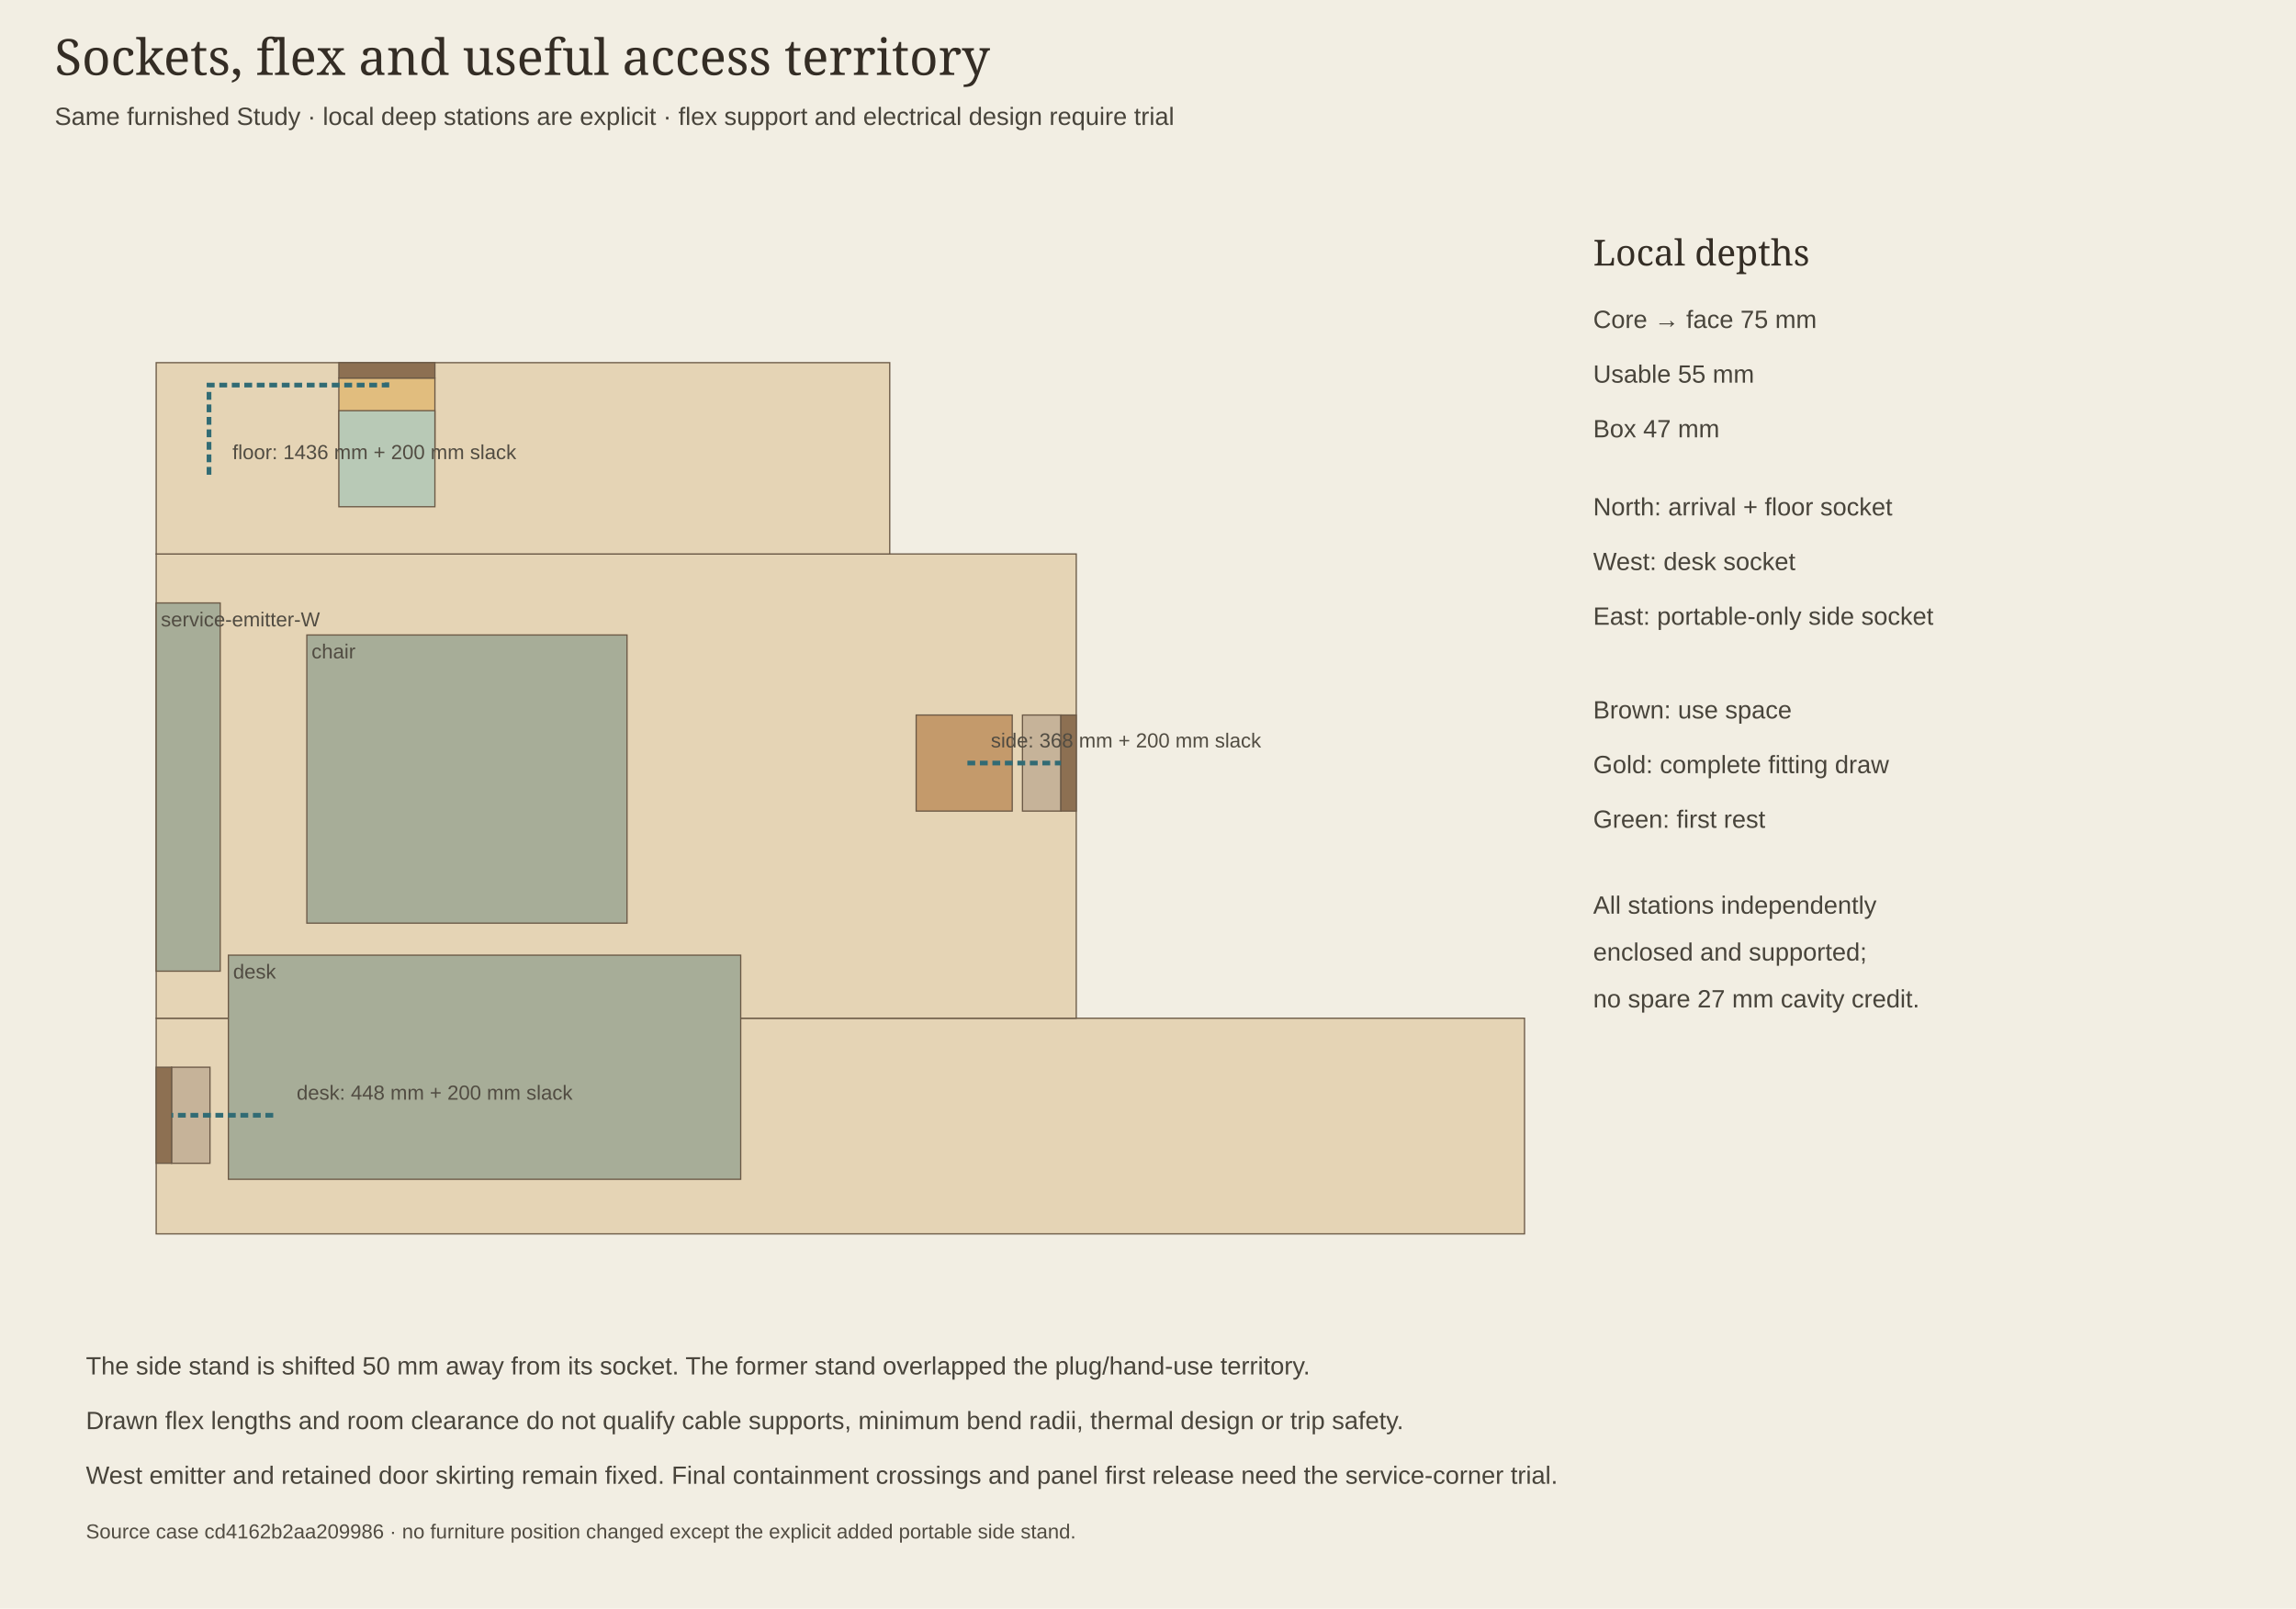
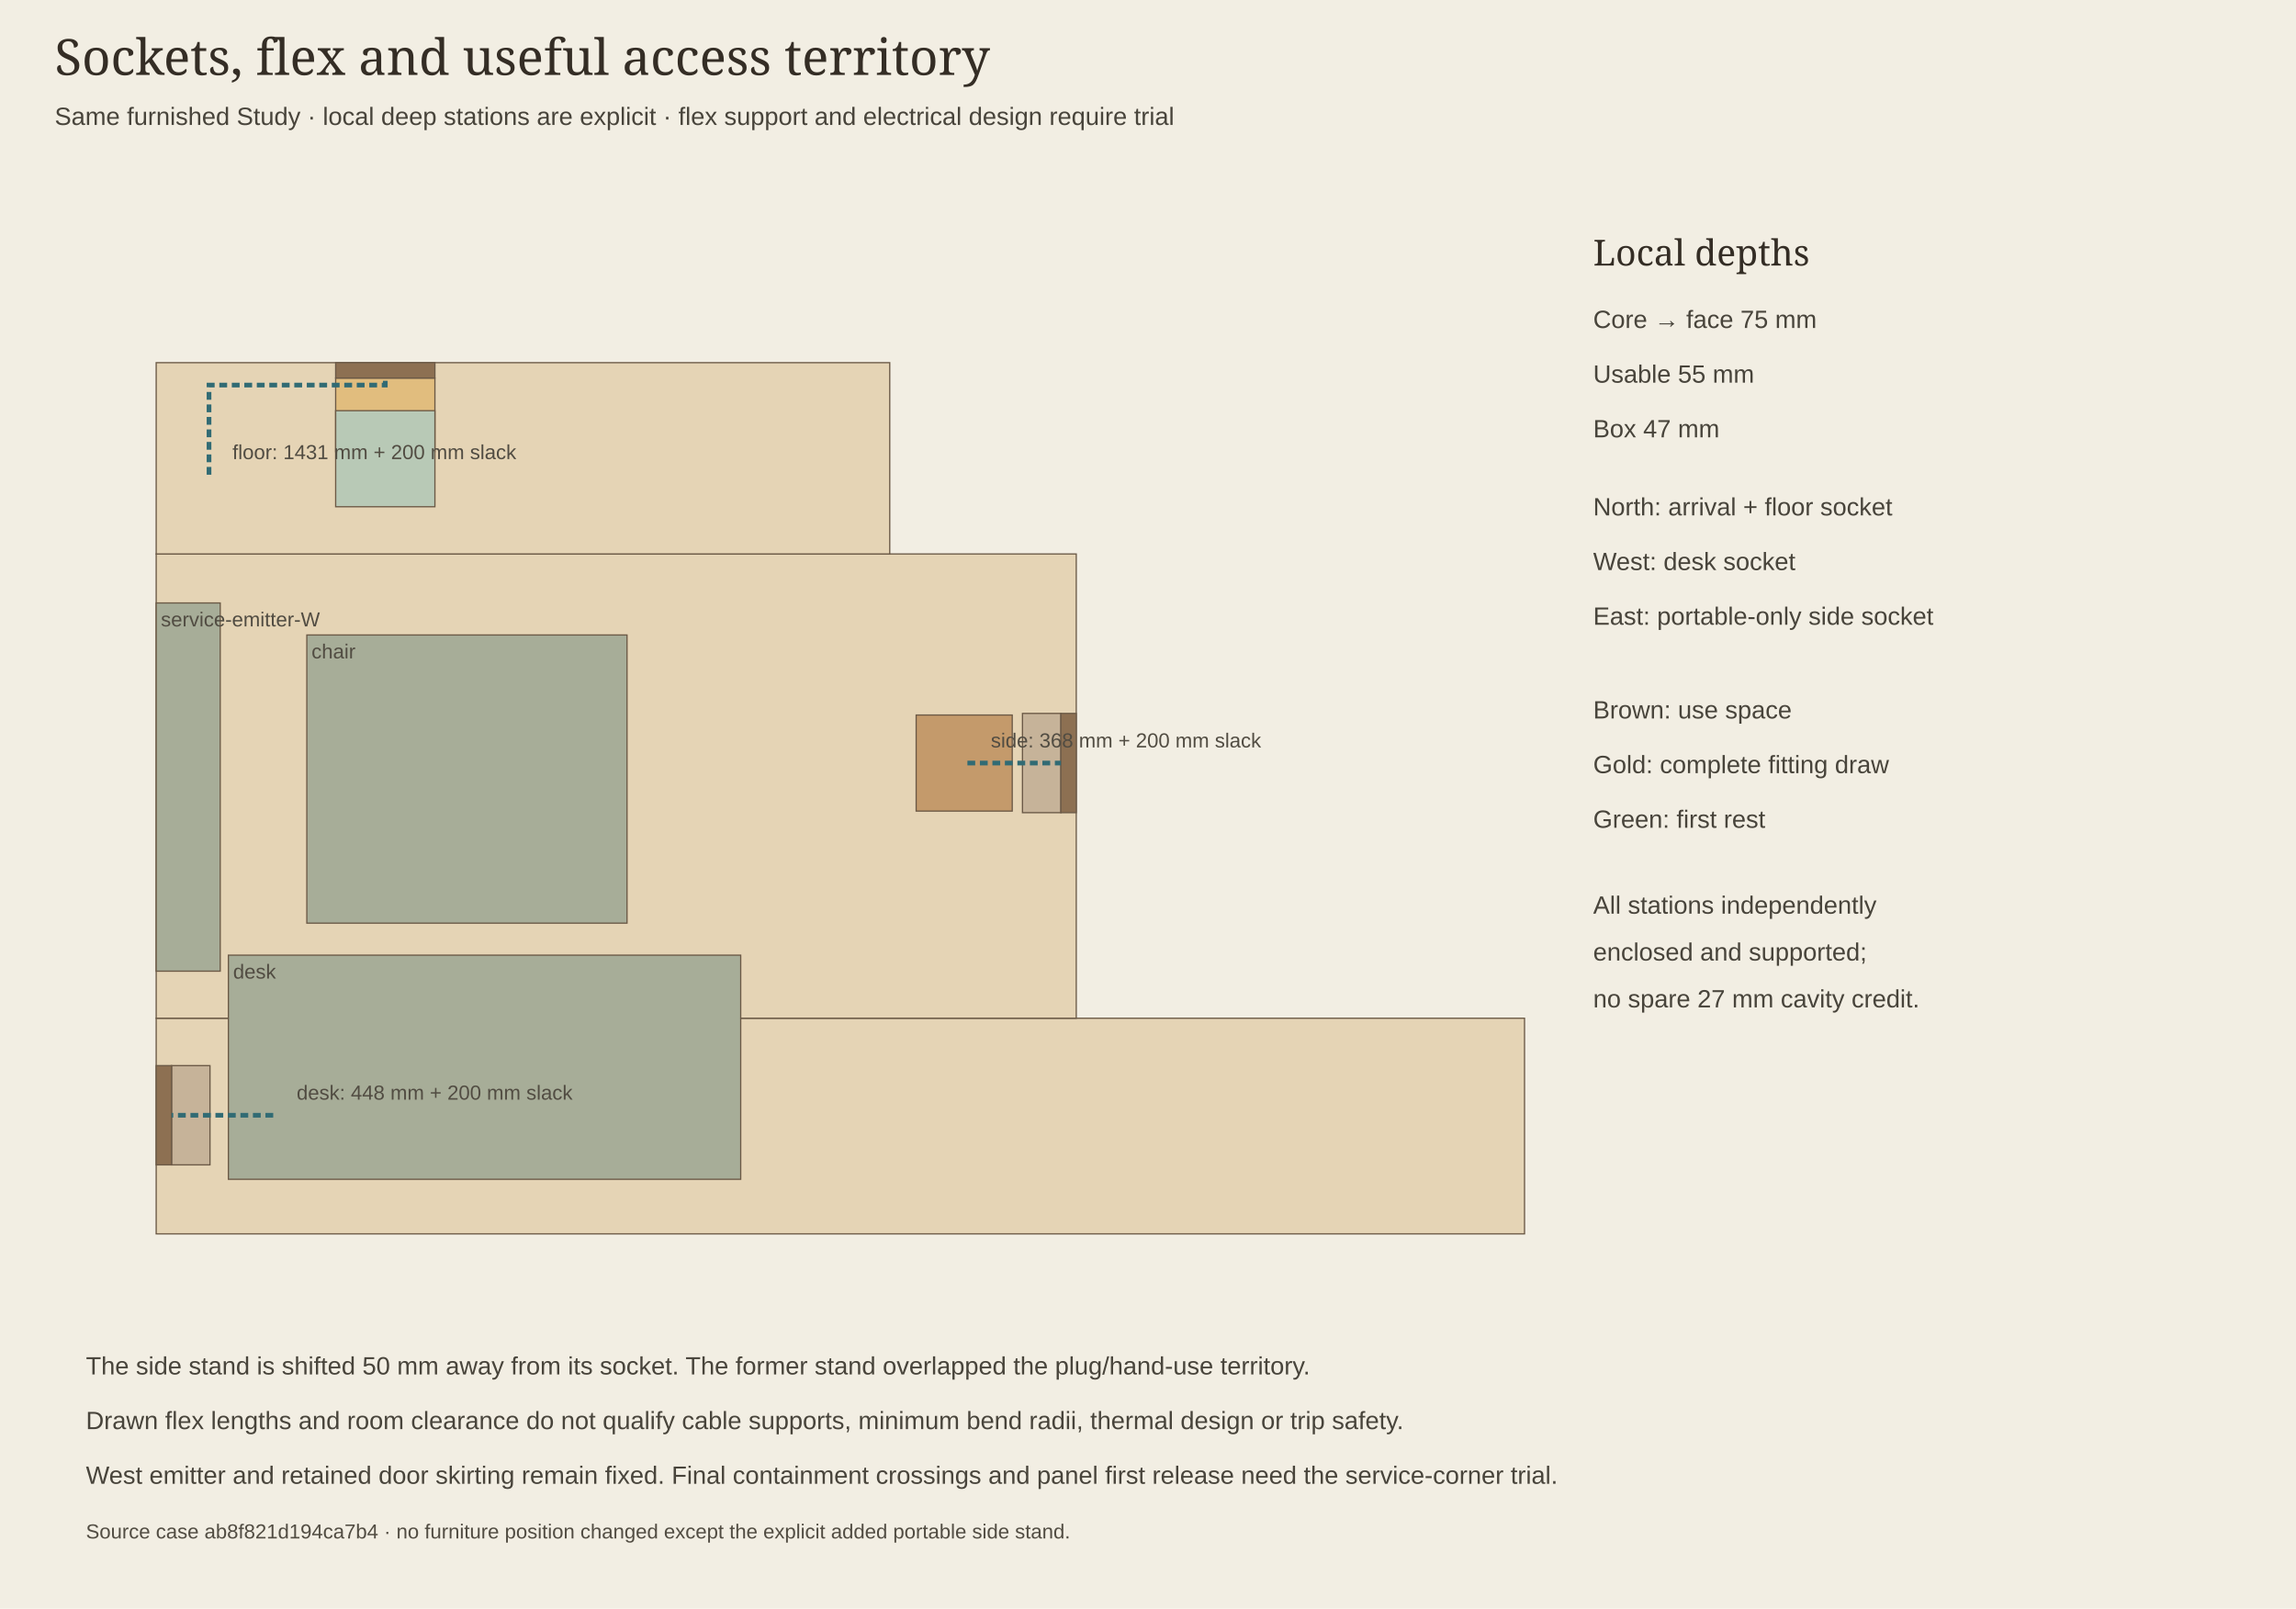
<svg xmlns="http://www.w3.org/2000/svg" width="1470" height="1030" viewBox="0 0 1470 1030" role="img" aria-labelledby="title desc">
  <style>.title{font:32px Georgia;fill:#342d25}.heading{font:23px Georgia;fill:#342d25}.note{font:16px Arial;fill:#48443b}.small{font:13px Arial;fill:#514c42}.dimension{font:15px monospace;fill:#285f69}</style>
  <rect width="1470" height="1030" fill="#f2eee3" />
  <text x="35" y="48" class="title">Sockets, flex and useful access territory</text>
  <text x="35" y="80" class="note">Same furnished Study · local deep stations are explicit · flex support and electrical design require trial</text>
  <polygon points="100,790 976.07,790 976.07,651.93 100,651.93" fill="#e5d4b5" stroke="#6b5946" stroke-width=".8" />
  <polygon points="100,651.93 689.07,651.93 689.07,354.68 100,354.68" fill="#e5d4b5" stroke="#6b5946" stroke-width=".8" />
  <polygon points="100,354.68 569.65,354.68 569.65,232.2 100,232.2" fill="#e5d4b5" stroke="#6b5946" stroke-width=".8" />
  <polygon points="146.23,755.05 474.23,755.05 474.23,611.55 146.23,611.55" fill="#a7ad98" stroke="#6b5946" stroke-width=".8" />
  <text x="149.23" y="626.55" class="small">desk</text>
  <polygon points="196.45,591.05 401.45,591.05 401.45,406.55 196.45,406.55" fill="#a7ad98" stroke="#6b5946" stroke-width=".8" />
  <text x="199.45" y="421.55" class="small">chair</text>
  <polygon points="100,621.8 141,621.8 141,386.05 100,386.05" fill="#a7ad98" stroke="#6b5946" stroke-width=".8" />
  <text x="103" y="401.05" class="small">service-emitter-W</text>
-   <polygon points="216.95,289.19 278.45,289.19 278.45,242.04 216.95,242.04" fill="#e1bd7e" stroke="#6b5946" stroke-width=".8" />
-   <polygon points="216.95,324.45 278.45,324.45 278.45,262.95 216.95,262.95" fill="#b8c9b6" stroke="#6b5946" stroke-width=".8" />
-   <polygon points="216.95,242.04 278.45,242.04 278.45,232.2 216.95,232.2" fill="#8d7052" stroke="#6b5946" stroke-width=".8" />
+   <polygon points="214.9,289.19 278.45,289.19 278.45,242.04 214.9,242.04" fill="#e1bd7e" stroke="#6b5946" stroke-width=".8" />
+   <polygon points="214.9,324.45 278.45,324.45 278.45,262.95 214.9,262.95" fill="#b8c9b6" stroke="#6b5946" stroke-width=".8" />
+   <polygon points="214.9,242.04 278.45,242.04 278.45,232.2 214.9,232.2" fill="#8d7052" stroke="#6b5946" stroke-width=".8" />
  <polygon points="586.57,519.3 648.07,519.3 648.07,457.8 586.57,457.8" fill="#c49a6b" stroke="#6b5946" stroke-width=".8" />
-   <polygon points="109.84,744.8 134.44,744.8 134.44,683.3 109.84,683.3" fill="#c6b399" stroke="#6b5946" stroke-width=".8" />
-   <polygon points="100,744.8 109.84,744.8 109.84,683.3 100,683.3" fill="#8d7052" stroke="#6b5946" stroke-width=".8" />
-   <polygon points="654.63,519.3 679.23,519.3 679.23,457.8 654.63,457.8" fill="#c6b399" stroke="#6b5946" stroke-width=".8" />
-   <polygon points="679.23,519.3 689.07,519.3 689.07,457.8 679.23,457.8" fill="#8d7052" stroke="#6b5946" stroke-width=".8" />
+   <polygon points="109.84,745.82 134.44,745.82 134.44,682.27 109.84,682.27" fill="#c6b399" stroke="#6b5946" stroke-width=".8" />
+   <polygon points="100,745.82 109.84,745.82 109.84,682.27 100,682.27" fill="#8d7052" stroke="#6b5946" stroke-width=".8" />
+   <polygon points="654.63,520.32 679.23,520.32 679.23,456.77 654.63,456.77" fill="#c6b399" stroke="#6b5946" stroke-width=".8" />
+   <polygon points="679.23,520.32 689.07,520.32 689.07,456.77 679.23,456.77" fill="#8d7052" stroke="#6b5946" stroke-width=".8" />
  <polyline points="174.93,714.05 174.93,714.05 140.08,714.05 109.84,714.05" fill="none" stroke="#316b74" stroke-width="3" stroke-dasharray="5,3" />
  <text x="189.93" y="704.05" class="small">desk: 448 mm + 200 mm slack</text>
-   <polyline points="133.82,303.95 133.82,246.55 247.7,246.55 247.7,242.04" fill="none" stroke="#316b74" stroke-width="3" stroke-dasharray="5,3" />
-   <text x="148.82" y="293.95" class="small">floor: 1436 mm + 200 mm slack</text>
+   <polyline points="133.82,303.95 133.82,246.55 246.68,246.55 246.68,242.04" fill="none" stroke="#316b74" stroke-width="3" stroke-dasharray="5,3" />
+   <text x="148.82" y="293.95" class="small">floor: 1431 mm + 200 mm slack</text>
  <polyline points="619.37,488.55 641.92,488.55 679.23,488.55" fill="none" stroke="#316b74" stroke-width="3" stroke-dasharray="5,3" />
  <text x="634.37" y="478.55" class="small">side: 368 mm + 200 mm slack</text>
  <text x="1020" y="170" class="heading">Local depths</text>
  <text x="1020" y="210" class="note">Core → face 75 mm</text>
  <text x="1020" y="245" class="note">Usable 55 mm</text>
  <text x="1020" y="280" class="note">Box 47 mm</text>
  <text x="1020" y="330" class="note">North: arrival + floor socket</text>
  <text x="1020" y="365" class="note">West: desk socket</text>
  <text x="1020" y="400" class="note">East: portable-only side socket</text>
  <text x="1020" y="460" class="note">Brown: use space</text>
  <text x="1020" y="495" class="note">Gold: complete fitting draw</text>
  <text x="1020" y="530" class="note">Green: first rest</text>
  <text x="1020" y="585" class="note">All stations independently</text>
  <text x="1020" y="615" class="note">enclosed and supported;</text>
  <text x="1020" y="645" class="note">no spare 27 mm cavity credit.</text>
  <text x="55" y="880" class="note">The side stand is shifted 50 mm away from its socket. The former stand overlapped the plug/hand-use territory.</text>
  <text x="55" y="915" class="note">Drawn flex lengths and room clearance do not qualify cable supports, minimum bend radii, thermal design or trip safety.</text>
  <text x="55" y="950" class="note">West emitter and retained door skirting remain fixed. Final containment crossings and panel first release need the service-corner trial.</text>
-   <text x="55" y="985" class="small">Source case cd4162b2aa209986 · no furniture position changed except the explicit added portable side stand.</text>
+   <text x="55" y="985" class="small">Source case ab8f821d194ca7b4 · no furniture position changed except the explicit added portable side stand.</text>
</svg>
